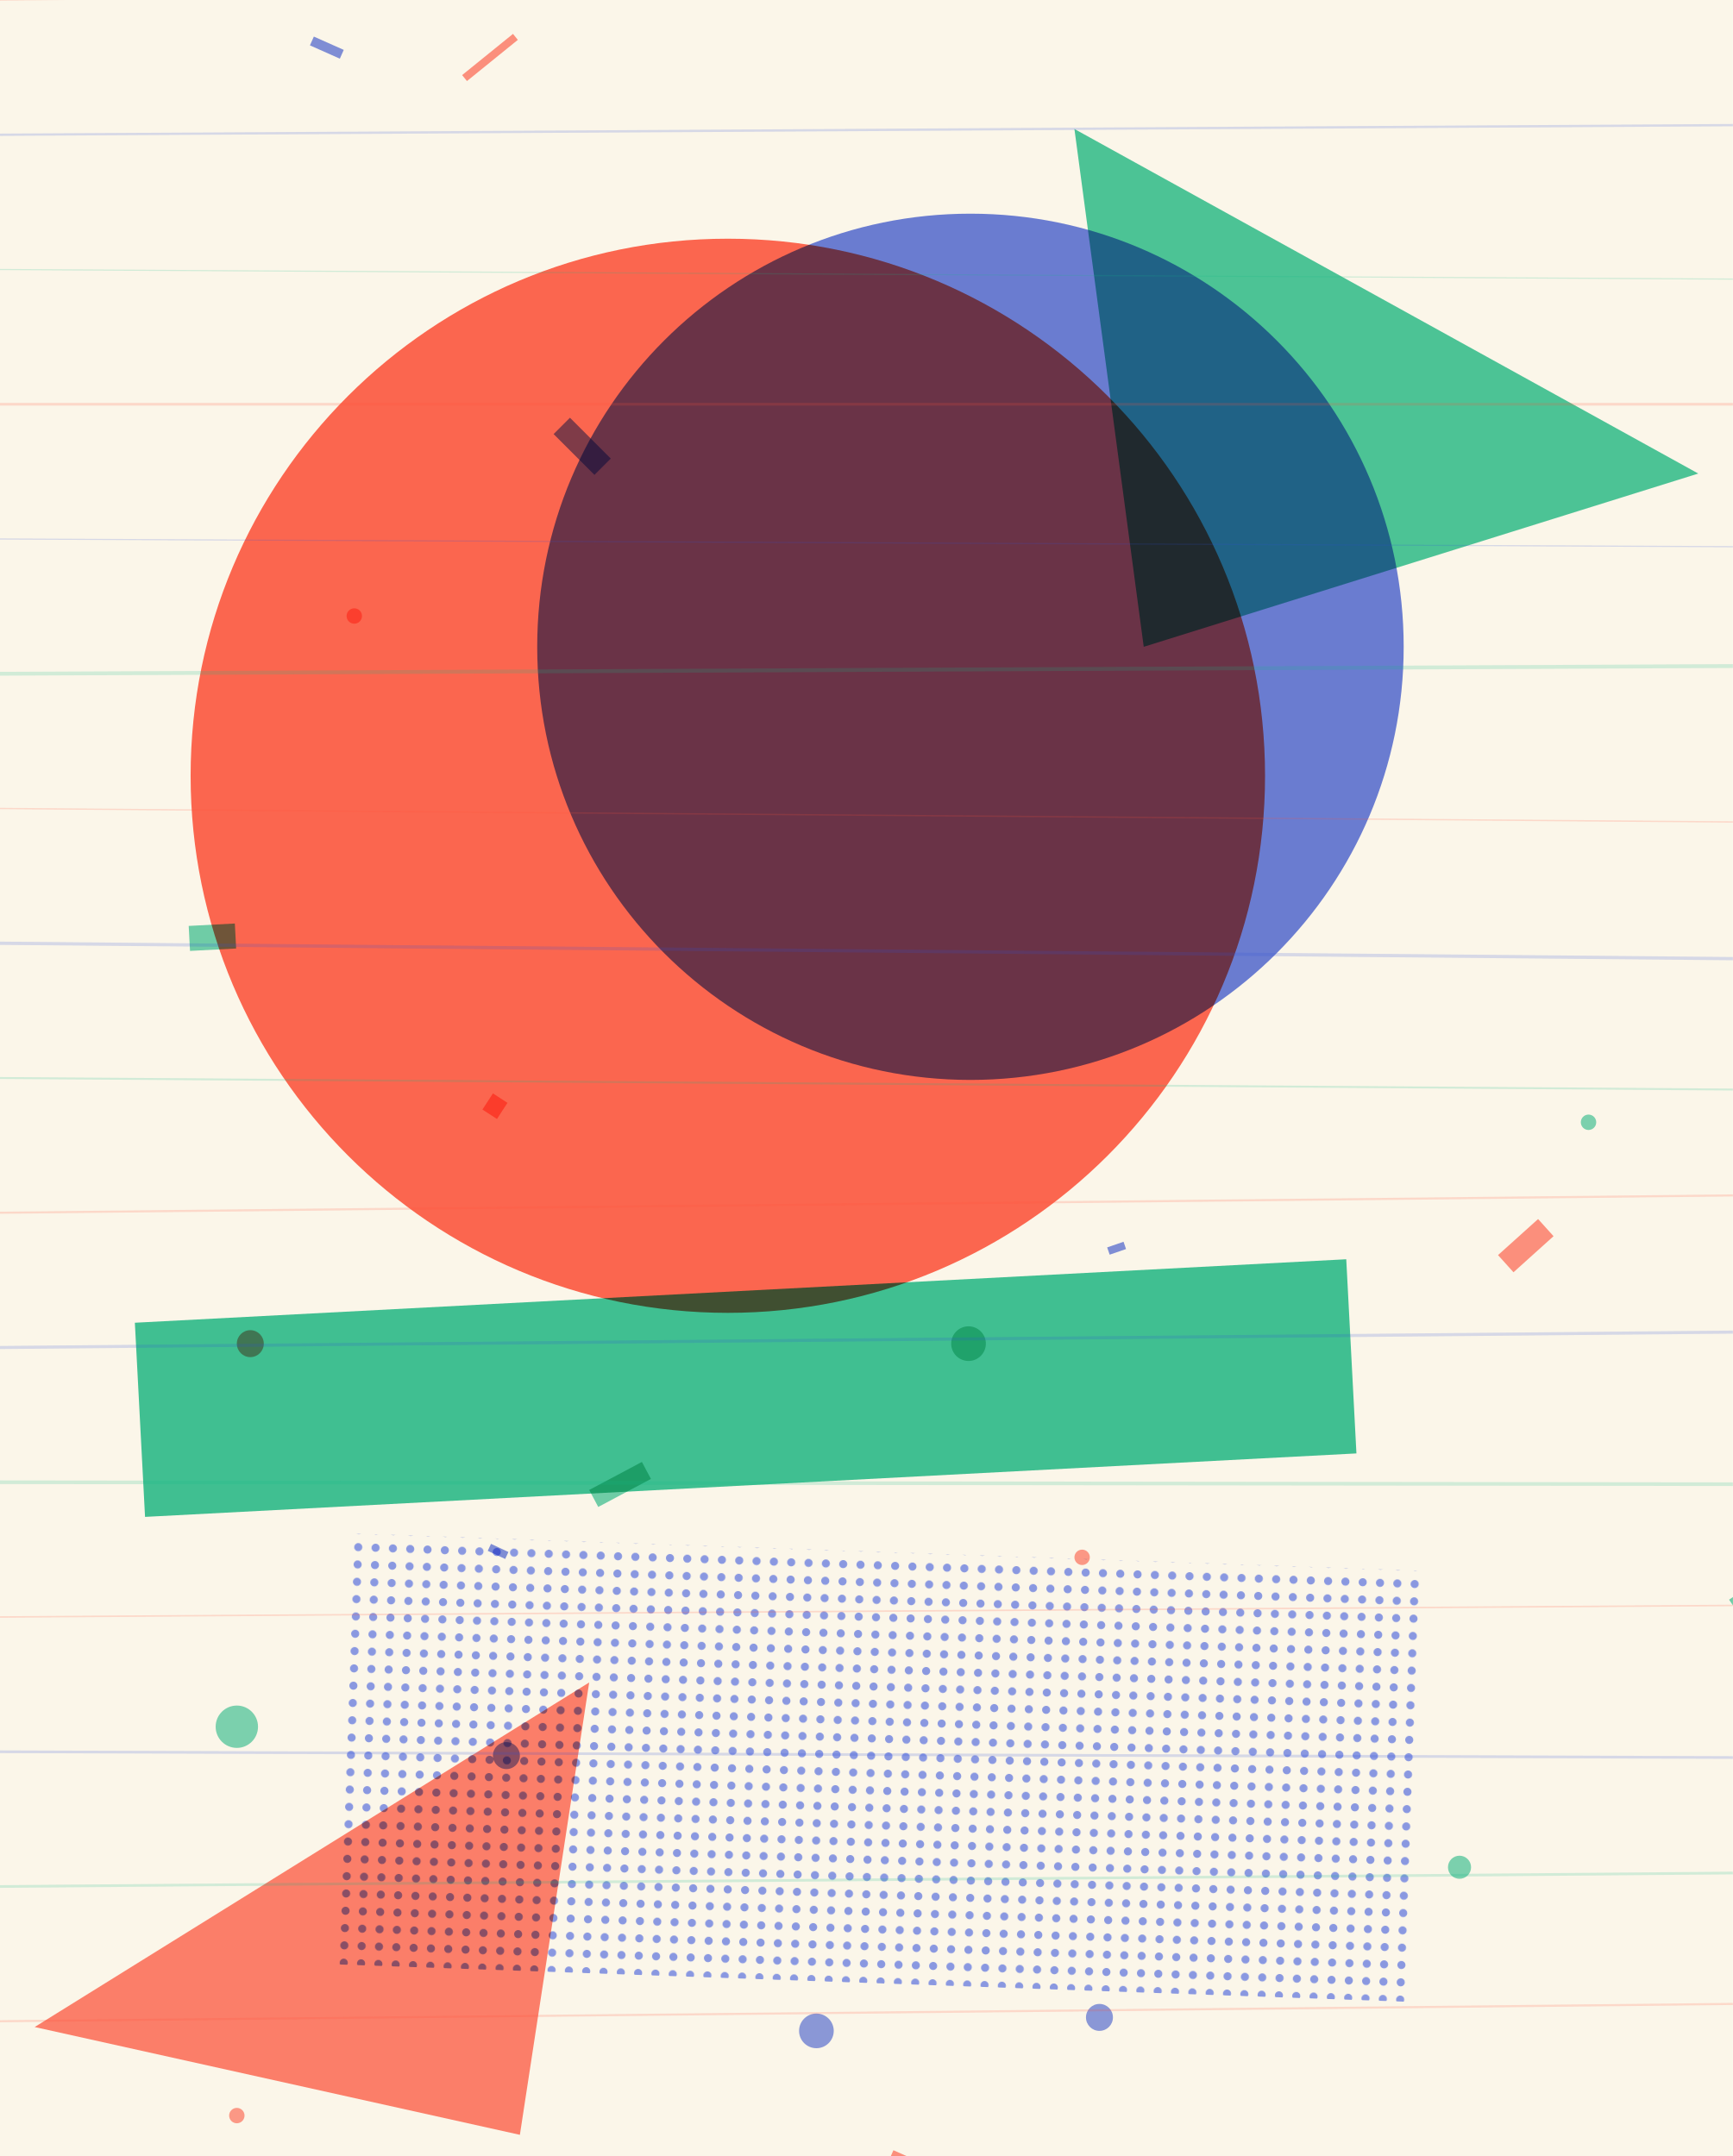
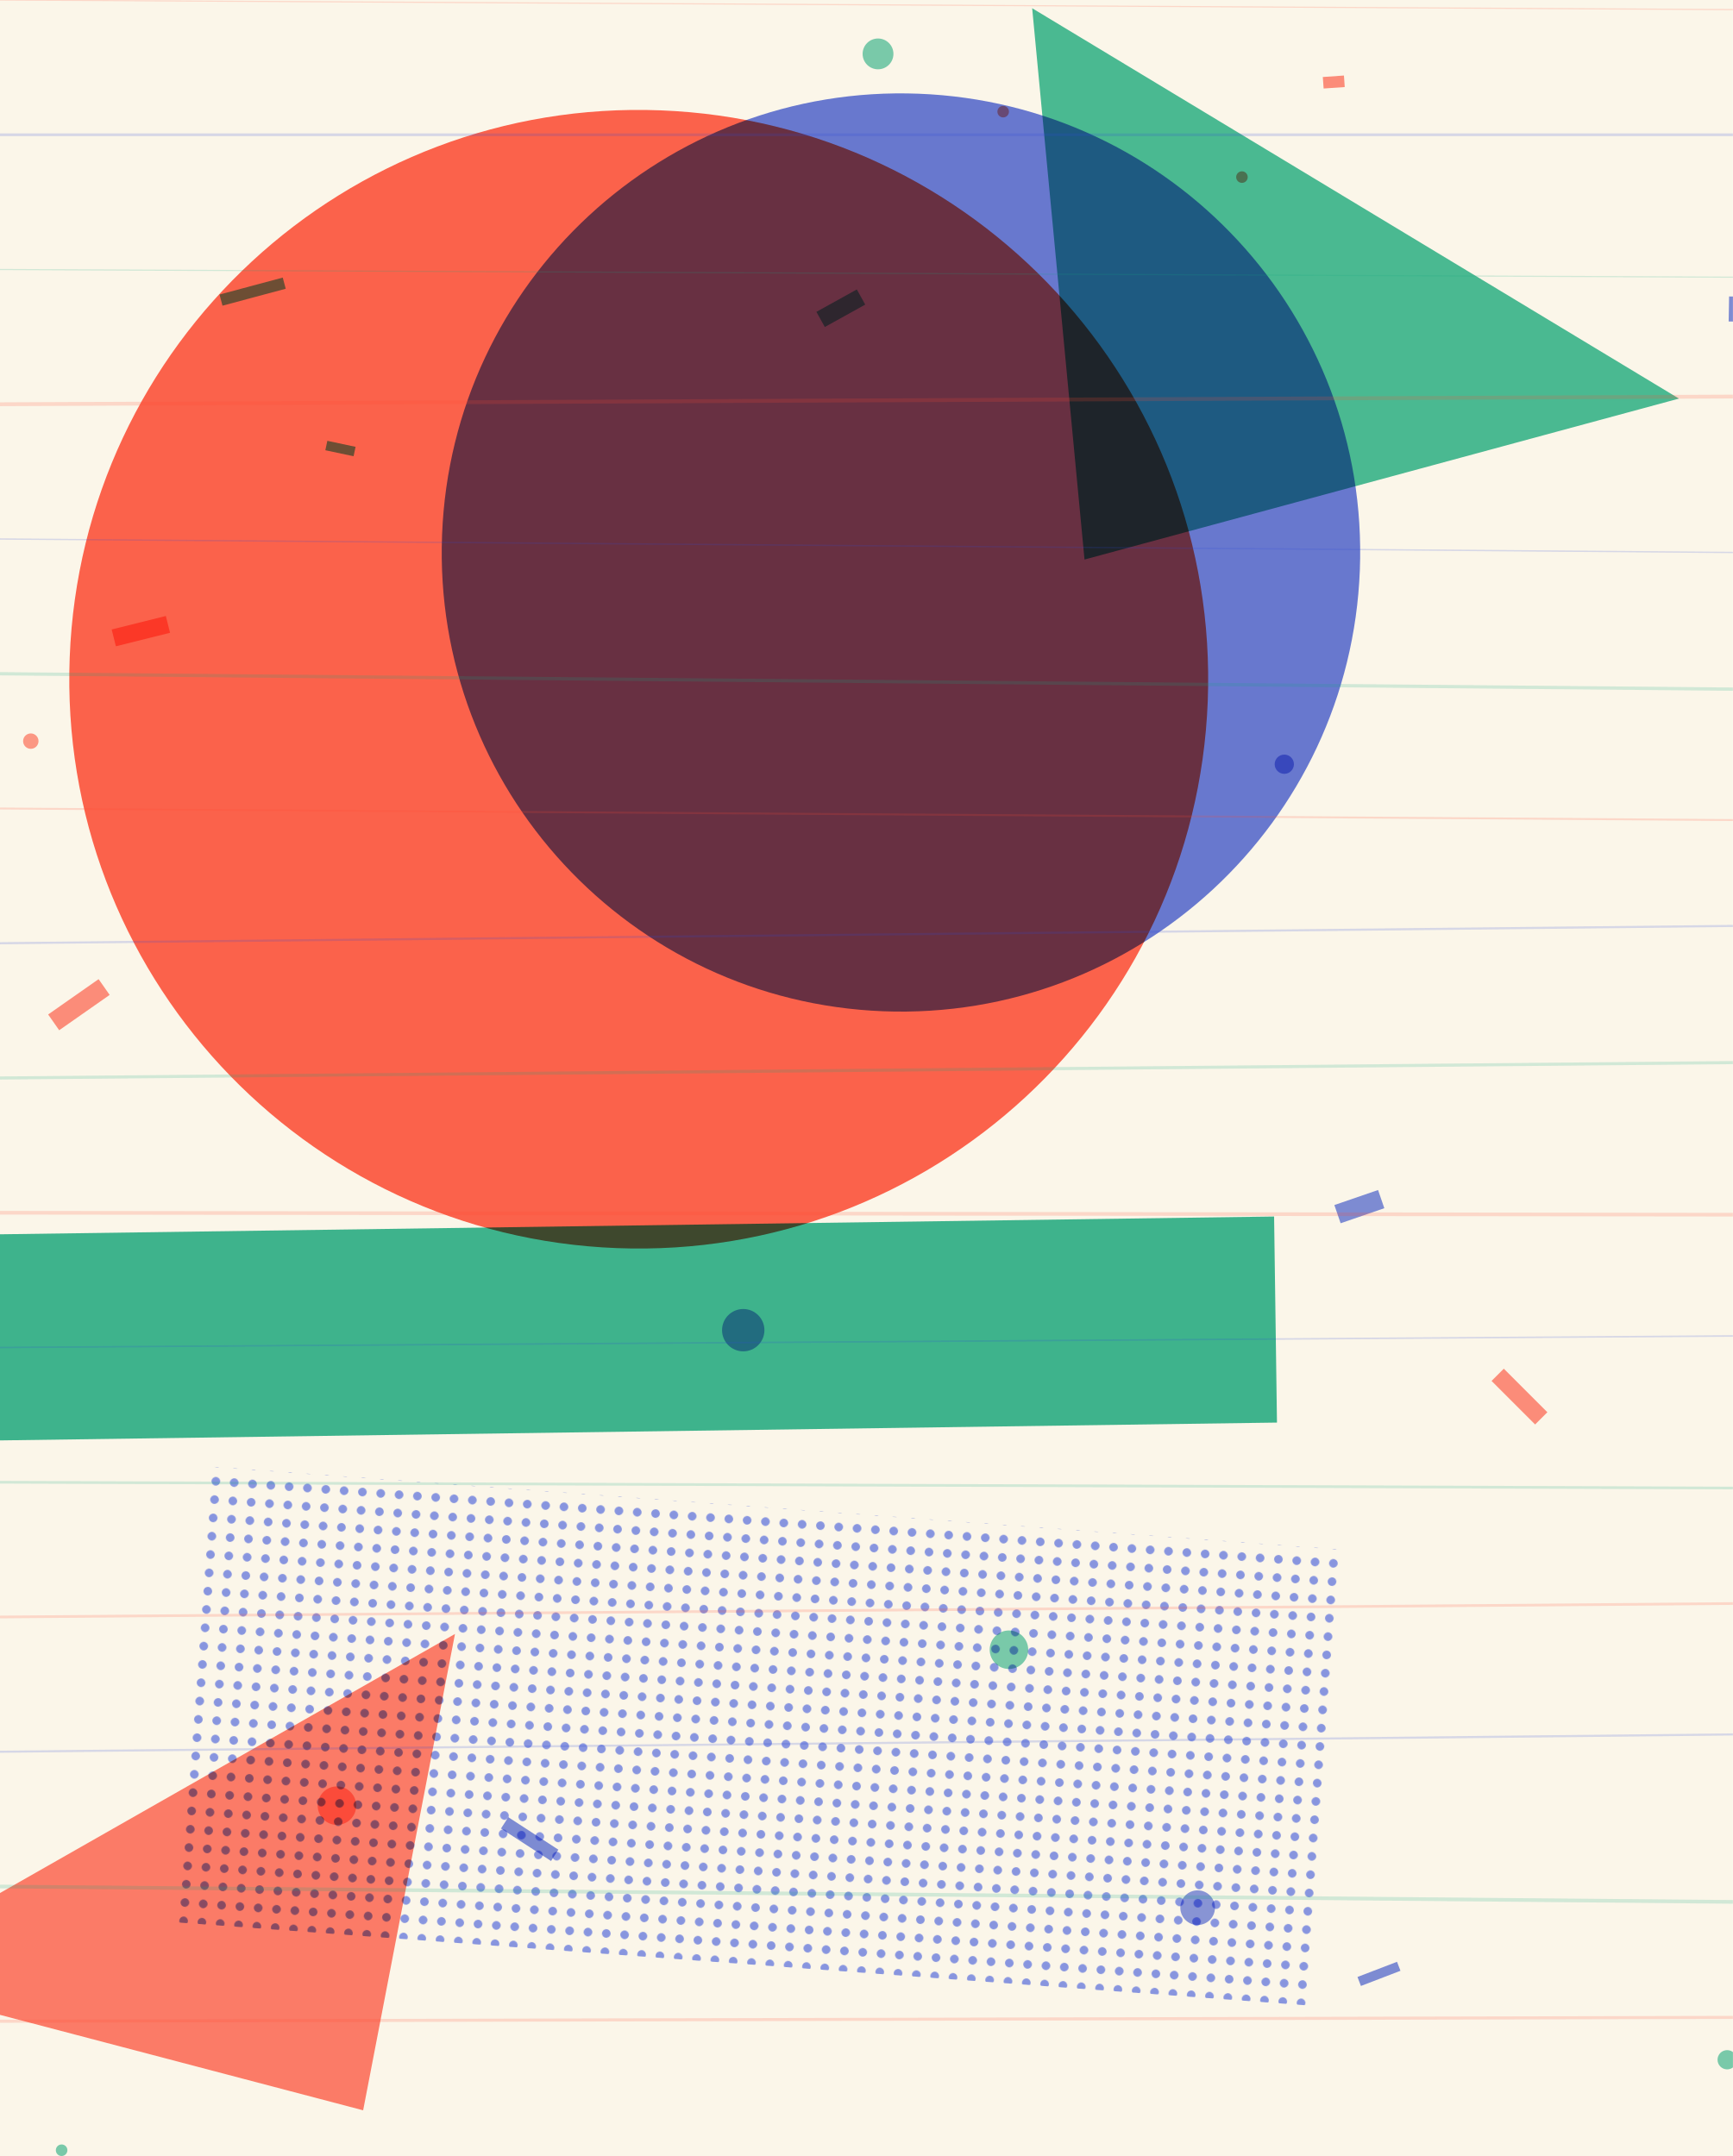
<svg xmlns="http://www.w3.org/2000/svg" viewBox="0 0 900 1120" preserveAspectRatio="xMidYMid slice" role="img">
  <defs>
    <pattern id="rd419" width="9" height="9" patternUnits="userSpaceOnUse">
-       <circle cx="3" cy="3" r="2.1" fill="#2D4BD8" />
+       <circle cx="3" cy="3" r="2.1" fill="#2A46D6" />
    </pattern>
  </defs>
  <rect width="900" height="1120" fill="#FBF6E9" />
-   <circle cx="378" cy="403" r="279" fill="#FF4F38" opacity=".85" style="mix-blend-mode:multiply" />
-   <circle cx="504" cy="336" r="225" fill="#2D4BD8" opacity=".7" style="mix-blend-mode:multiply" />
-   <rect x="72" y="672" width="630" height="101" fill="#12B886" opacity=".8" transform="rotate(-3 360 717)" style="mix-blend-mode:multiply" />
-   <rect x="180" y="806" width="558" height="224" fill="url(#rd419)" opacity=".55" transform="rotate(2 450 896)" />
-   <path d="M558,67 L882,246 L594,336 Z" fill="#12B886" opacity=".75" style="mix-blend-mode:multiply" />
-   <path d="M18,1053 L306,874 L270,1109 Z" fill="#FF4F38" opacity=".7" style="mix-blend-mode:multiply" />
-   <circle cx="562" cy="809" r="4" fill="#FF4F38" opacity=".55" style="mix-blend-mode:multiply" />
-   <rect x="255" y="802" width="10" height="4" fill="#2D4BD8" opacity=".6" transform="rotate(25 255 802)" style="mix-blend-mode:multiply" />
-   <circle cx="825" cy="583" r="4" fill="#12B886" opacity=".55" style="mix-blend-mode:multiply" />
-   <rect x="240" y="39" width="34" height="4" fill="#FF4F38" opacity=".6" transform="rotate(-39 240 39)" style="mix-blend-mode:multiply" />
-   <circle cx="263" cy="912" r="7" fill="#2D4BD8" opacity=".55" style="mix-blend-mode:multiply" />
-   <rect x="306" y="774" width="31" height="10" fill="#12B886" opacity=".6" transform="rotate(-28 306 774)" style="mix-blend-mode:multiply" />
-   <circle cx="184" cy="320" r="4" fill="#FF4F38" opacity=".55" style="mix-blend-mode:multiply" />
-   <rect x="575" y="648" width="9" height="4" fill="#2D4BD8" opacity=".6" transform="rotate(-19 575 648)" style="mix-blend-mode:multiply" />
-   <circle cx="758" cy="970" r="6" fill="#12B886" opacity=".55" style="mix-blend-mode:multiply" />
-   <rect x="778" y="652" width="28" height="12" fill="#FF4F38" opacity=".6" transform="rotate(-42 778 652)" style="mix-blend-mode:multiply" />
-   <circle cx="424" cy="1055" r="9" fill="#2D4BD8" opacity=".55" style="mix-blend-mode:multiply" />
-   <rect x="98" y="481" width="24" height="13" fill="#12B886" opacity=".6" transform="rotate(-3 98 481)" style="mix-blend-mode:multiply" />
-   <circle cx="130" cy="698" r="7" fill="#FF4F38" opacity=".55" style="mix-blend-mode:multiply" />
-   <rect x="163" y="19" width="17" height="5" fill="#2D4BD8" opacity=".6" transform="rotate(24 163 19)" style="mix-blend-mode:multiply" />
-   <circle cx="503" cy="698" r="9" fill="#12B886" opacity=".55" style="mix-blend-mode:multiply" />
-   <rect x="256" y="568" width="9" height="10" fill="#FF4F38" opacity=".6" transform="rotate(33 256 568)" style="mix-blend-mode:multiply" />
-   <circle cx="571" cy="1048" r="7" fill="#2D4BD8" opacity=".55" style="mix-blend-mode:multiply" />
-   <rect x="898" y="831" width="17" height="6" fill="#12B886" opacity=".6" transform="rotate(-34 898 831)" style="mix-blend-mode:multiply" />
-   <circle cx="123" cy="1099" r="4" fill="#FF4F38" opacity=".55" style="mix-blend-mode:multiply" />
-   <rect x="296" y="217" width="30" height="12" fill="#2D4BD8" opacity=".6" transform="rotate(45 296 217)" style="mix-blend-mode:multiply" />
-   <circle cx="123" cy="897" r="11" fill="#12B886" opacity=".55" style="mix-blend-mode:multiply" />
-   <rect x="464" y="1117" width="33" height="6" fill="#FF4F38" opacity=".6" transform="rotate(24 464 1117)" style="mix-blend-mode:multiply" />
-   <path d="M0,0 L900,-9" stroke="#FF4F38" stroke-width="0.7" opacity=".18" />
-   <path d="M0,70 L900,65" stroke="#2D4BD8" stroke-width="1.2" opacity=".18" />
-   <path d="M0,140 L900,145" stroke="#12B886" stroke-width="0.6" opacity=".18" />
-   <path d="M0,210 L900,210" stroke="#FF4F38" stroke-width="1.4" opacity=".18" />
-   <path d="M0,280 L900,284" stroke="#2D4BD8" stroke-width="0.6" opacity=".18" />
-   <path d="M0,350 L900,346" stroke="#12B886" stroke-width="2.0" opacity=".18" />
-   <path d="M0,420 L900,427" stroke="#FF4F38" stroke-width="0.7" opacity=".18" />
-   <path d="M0,490 L900,498" stroke="#2D4BD8" stroke-width="1.7" opacity=".18" />
-   <path d="M0,560 L900,566" stroke="#12B886" stroke-width="1.0" opacity=".18" />
-   <path d="M0,630 L900,621" stroke="#FF4F38" stroke-width="1.1" opacity=".18" />
-   <path d="M0,700 L900,692" stroke="#2D4BD8" stroke-width="1.6" opacity=".18" />
-   <path d="M0,770 L900,771" stroke="#12B886" stroke-width="1.9" opacity=".18" />
-   <path d="M0,840 L900,834" stroke="#FF4F38" stroke-width="0.8" opacity=".18" />
-   <path d="M0,910 L900,913" stroke="#2D4BD8" stroke-width="1.4" opacity=".18" />
-   <path d="M0,980 L900,973" stroke="#12B886" stroke-width="1.4" opacity=".18" />
-   <path d="M0,1050 L900,1041" stroke="#FF4F38" stroke-width="1.1" opacity=".18" />
+   <g transform="translate(450,560) rotate(2.2) scale(1.06) translate(-497,-594)">
+     <circle cx="378" cy="403" r="279" fill="#FF4A34" opacity=".85" style="mix-blend-mode:multiply" />
+     <circle cx="504" cy="336" r="225" fill="#2A46D6" opacity=".7" style="mix-blend-mode:multiply" />
+     <rect x="72" y="672" width="630" height="101" fill="#0FA97F" opacity=".8" transform="rotate(-3 360 717)" style="mix-blend-mode:multiply" />
+     <rect x="180" y="806" width="558" height="224" fill="url(#rd419)" opacity=".55" transform="rotate(2 450 896)" />
+     <path d="M558,67 L882,246 L594,336 Z" fill="#0FA97F" opacity=".75" style="mix-blend-mode:multiply" />
+     <path d="M18,1053 L306,874 L270,1109 Z" fill="#FF4A34" opacity=".7" style="mix-blend-mode:multiply" />
+   </g>
+   <circle cx="645" cy="92" r="3" fill="#FF4A34" opacity=".55" style="mix-blend-mode:multiply" />
+   <rect x="705" y="1027" width="22" height="5" fill="#2A46D6" opacity=".6" transform="rotate(-21 705 1027)" style="mix-blend-mode:multiply" />
+   <circle cx="32" cy="1117" r="3" fill="#0FA97F" opacity=".55" style="mix-blend-mode:multiply" />
+   <rect x="58" y="327" width="29" height="9" fill="#FF4A34" opacity=".6" transform="rotate(-14 58 327)" style="mix-blend-mode:multiply" />
+   <circle cx="622" cy="991" r="9" fill="#2A46D6" opacity=".55" style="mix-blend-mode:multiply" />
+   <rect x="170" y="229" width="15" height="5" fill="#0FA97F" opacity=".6" transform="rotate(12 170 229)" style="mix-blend-mode:multiply" />
+   <circle cx="521" cy="58" r="3" fill="#FF4A34" opacity=".55" style="mix-blend-mode:multiply" />
+   <rect x="264" y="944" width="31" height="7" fill="#2A46D6" opacity=".6" transform="rotate(33 264 944)" style="mix-blend-mode:multiply" />
+   <circle cx="524" cy="857" r="10" fill="#0FA97F" opacity=".55" style="mix-blend-mode:multiply" />
+   <rect x="25" y="527" width="32" height="10" fill="#FF4A34" opacity=".6" transform="rotate(-35 25 527)" style="mix-blend-mode:multiply" />
+   <circle cx="386" cy="691" r="11" fill="#2A46D6" opacity=".55" style="mix-blend-mode:multiply" />
+   <rect x="424" y="162" width="24" height="9" fill="#0FA97F" opacity=".6" transform="rotate(-29 424 162)" style="mix-blend-mode:multiply" />
+   <circle cx="16" cy="385" r="4" fill="#FF4A34" opacity=".55" style="mix-blend-mode:multiply" />
+   <rect x="693" y="626" width="24" height="10" fill="#2A46D6" opacity=".6" transform="rotate(-19 693 626)" style="mix-blend-mode:multiply" />
+   <circle cx="456" cy="28" r="8" fill="#0FA97F" opacity=".55" style="mix-blend-mode:multiply" />
+   <rect x="781" y="711" width="32" height="9" fill="#FF4A34" opacity=".6" transform="rotate(45 781 711)" style="mix-blend-mode:multiply" />
+   <circle cx="667" cy="397" r="5" fill="#2A46D6" opacity=".55" style="mix-blend-mode:multiply" />
+   <rect x="114" y="153" width="34" height="6" fill="#0FA97F" opacity=".6" transform="rotate(-15 114 153)" style="mix-blend-mode:multiply" />
+   <circle cx="175" cy="938" r="10" fill="#FF4A34" opacity=".55" style="mix-blend-mode:multiply" />
+   <rect x="898" y="154" width="29" height="13" fill="#2A46D6" opacity=".6" transform="rotate(1 898 154)" style="mix-blend-mode:multiply" />
+   <circle cx="897" cy="1070" r="5" fill="#0FA97F" opacity=".55" style="mix-blend-mode:multiply" />
+   <rect x="687" y="40" width="11" height="6" fill="#FF4A34" opacity=".6" transform="rotate(-4 687 40)" style="mix-blend-mode:multiply" />
+   <path d="M0,0 L900,5" stroke="#FF4A34" stroke-width="0.6" opacity=".18" />
+   <path d="M0,70 L900,70" stroke="#2A46D6" stroke-width="1.4" opacity=".18" />
+   <path d="M0,140 L900,144" stroke="#0FA97F" stroke-width="0.6" opacity=".18" />
+   <path d="M0,210 L900,206" stroke="#FF4A34" stroke-width="2.0" opacity=".18" />
+   <path d="M0,280 L900,287" stroke="#2A46D6" stroke-width="0.7" opacity=".18" />
+   <path d="M0,350 L900,358" stroke="#0FA97F" stroke-width="1.7" opacity=".18" />
+   <path d="M0,420 L900,426" stroke="#FF4A34" stroke-width="1.0" opacity=".18" />
+   <path d="M0,490 L900,481" stroke="#2A46D6" stroke-width="1.1" opacity=".18" />
+   <path d="M0,560 L900,552" stroke="#0FA97F" stroke-width="1.6" opacity=".18" />
+   <path d="M0,630 L900,631" stroke="#FF4A34" stroke-width="1.9" opacity=".18" />
+   <path d="M0,700 L900,694" stroke="#2A46D6" stroke-width="0.8" opacity=".18" />
+   <path d="M0,770 L900,773" stroke="#0FA97F" stroke-width="1.4" opacity=".18" />
+   <path d="M0,840 L900,833" stroke="#FF4A34" stroke-width="1.4" opacity=".18" />
+   <path d="M0,910 L900,901" stroke="#2A46D6" stroke-width="1.1" opacity=".18" />
+   <path d="M0,980 L900,988" stroke="#0FA97F" stroke-width="1.9" opacity=".18" />
+   <path d="M0,1050 L900,1048" stroke="#FF4A34" stroke-width="1.6" opacity=".18" />
</svg>
